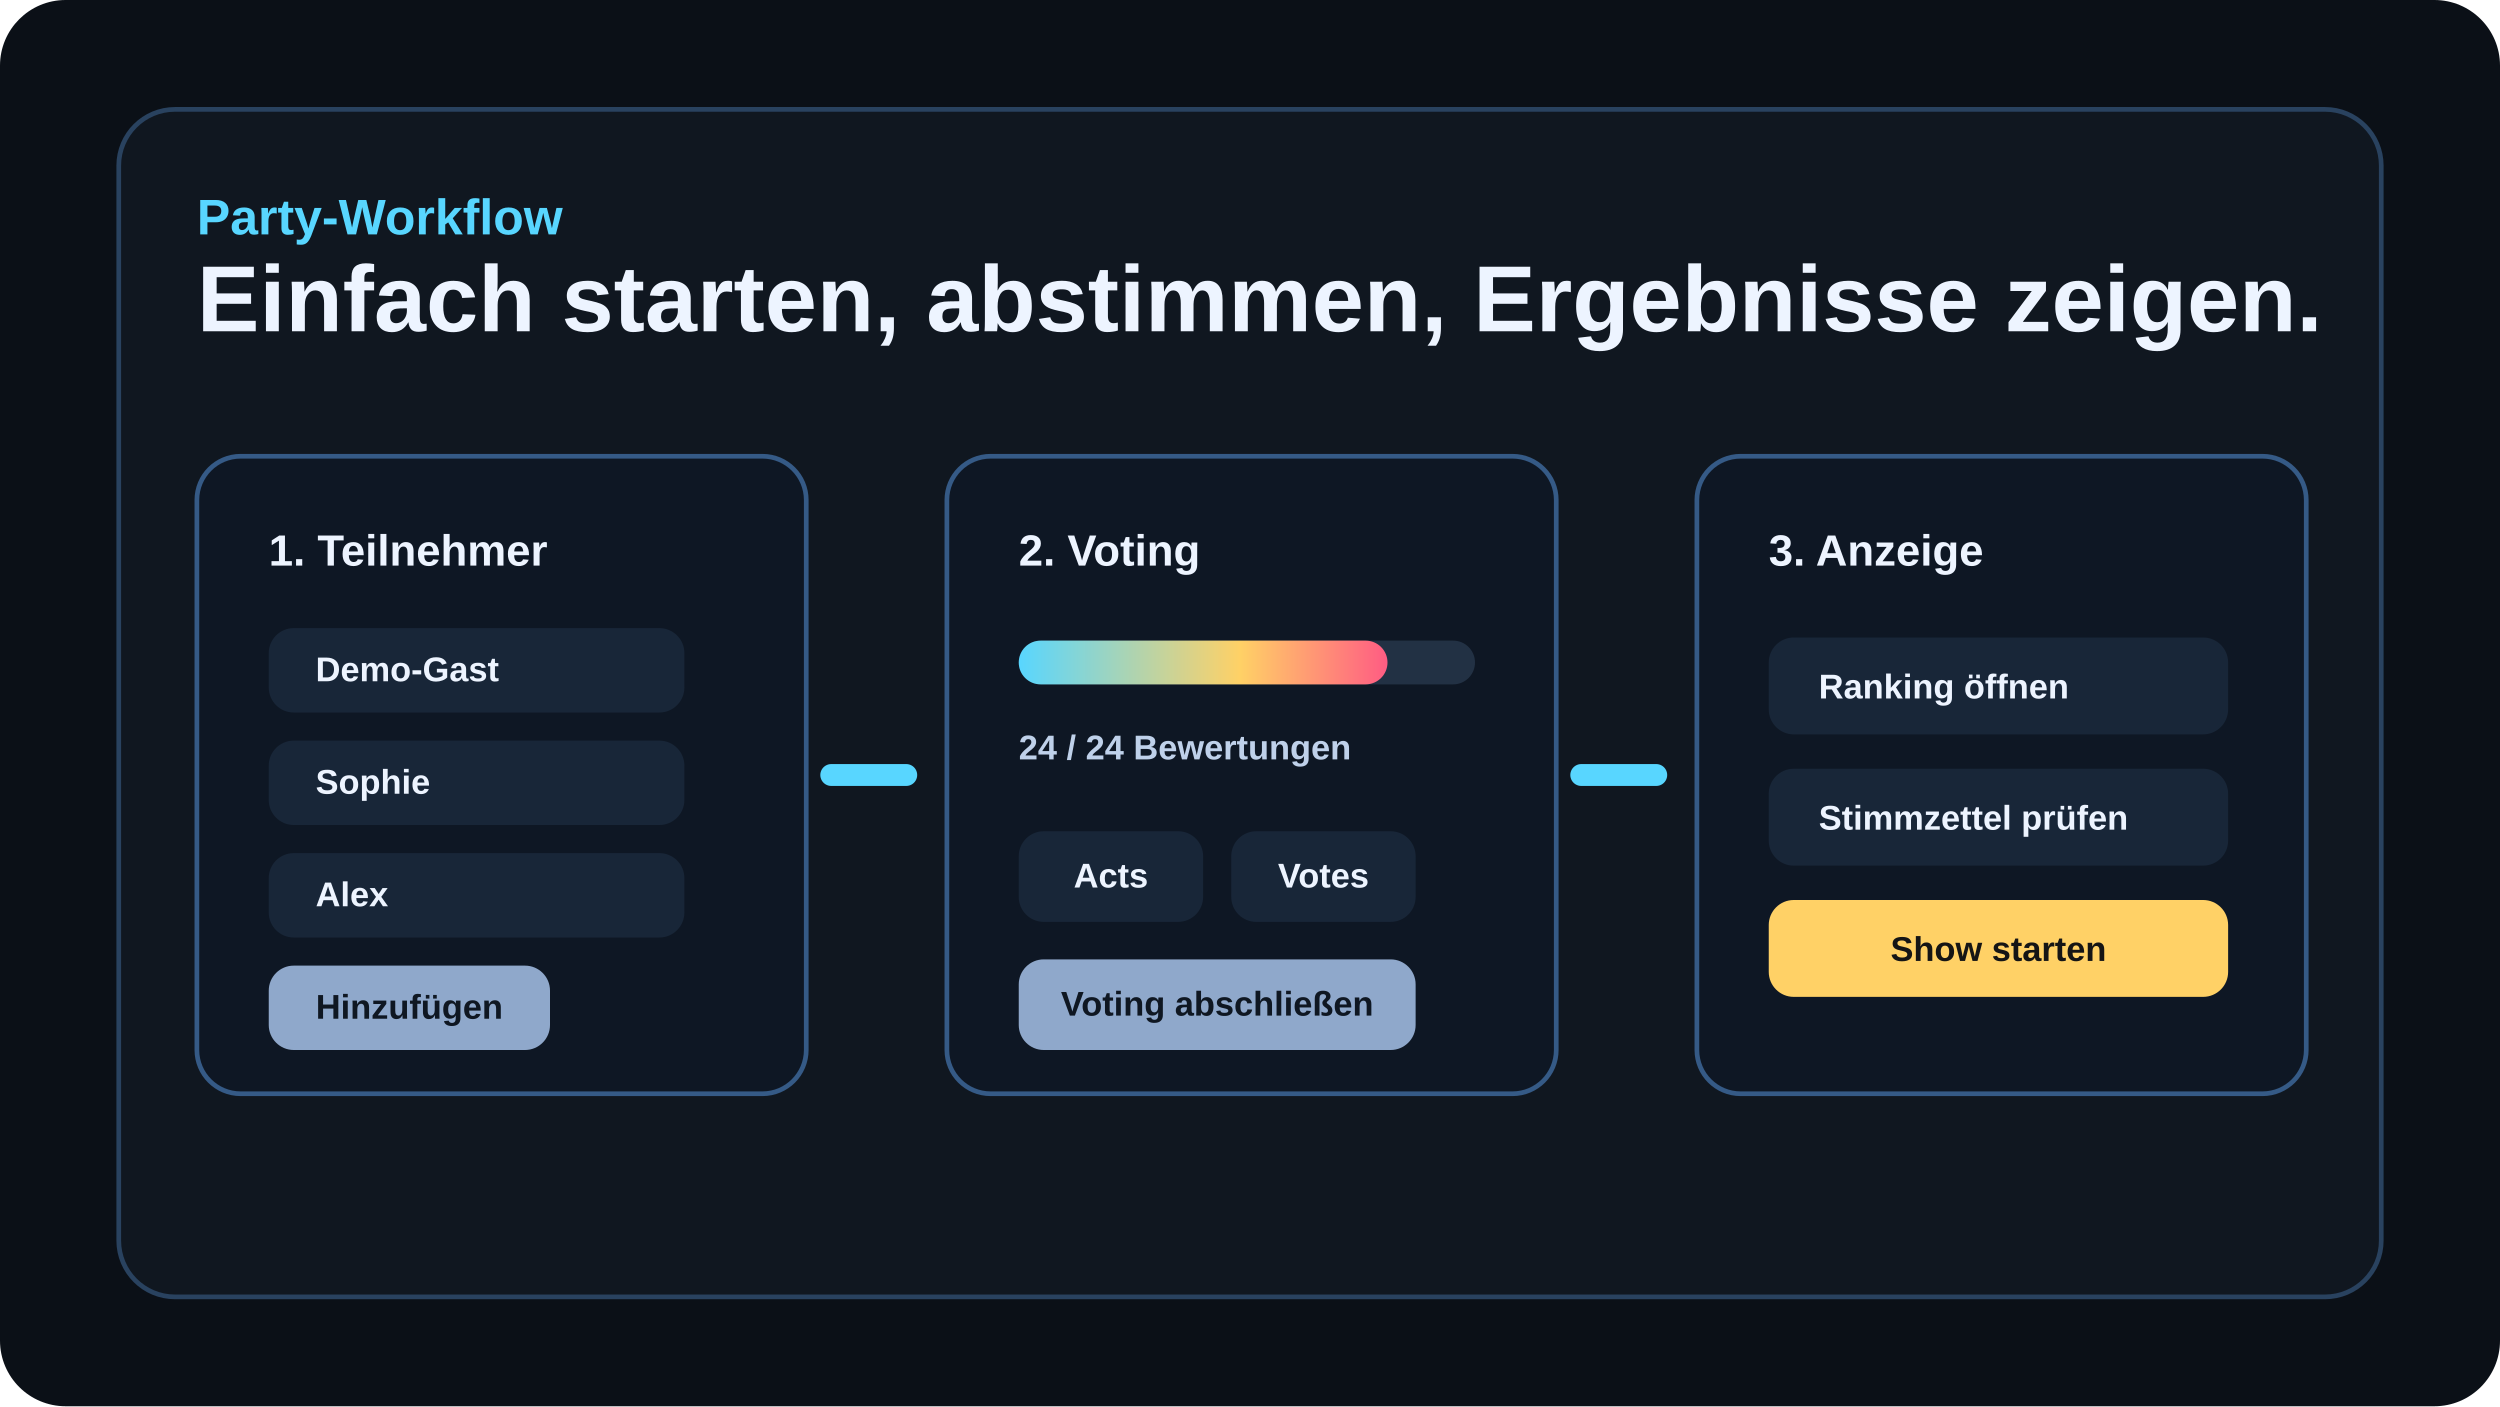
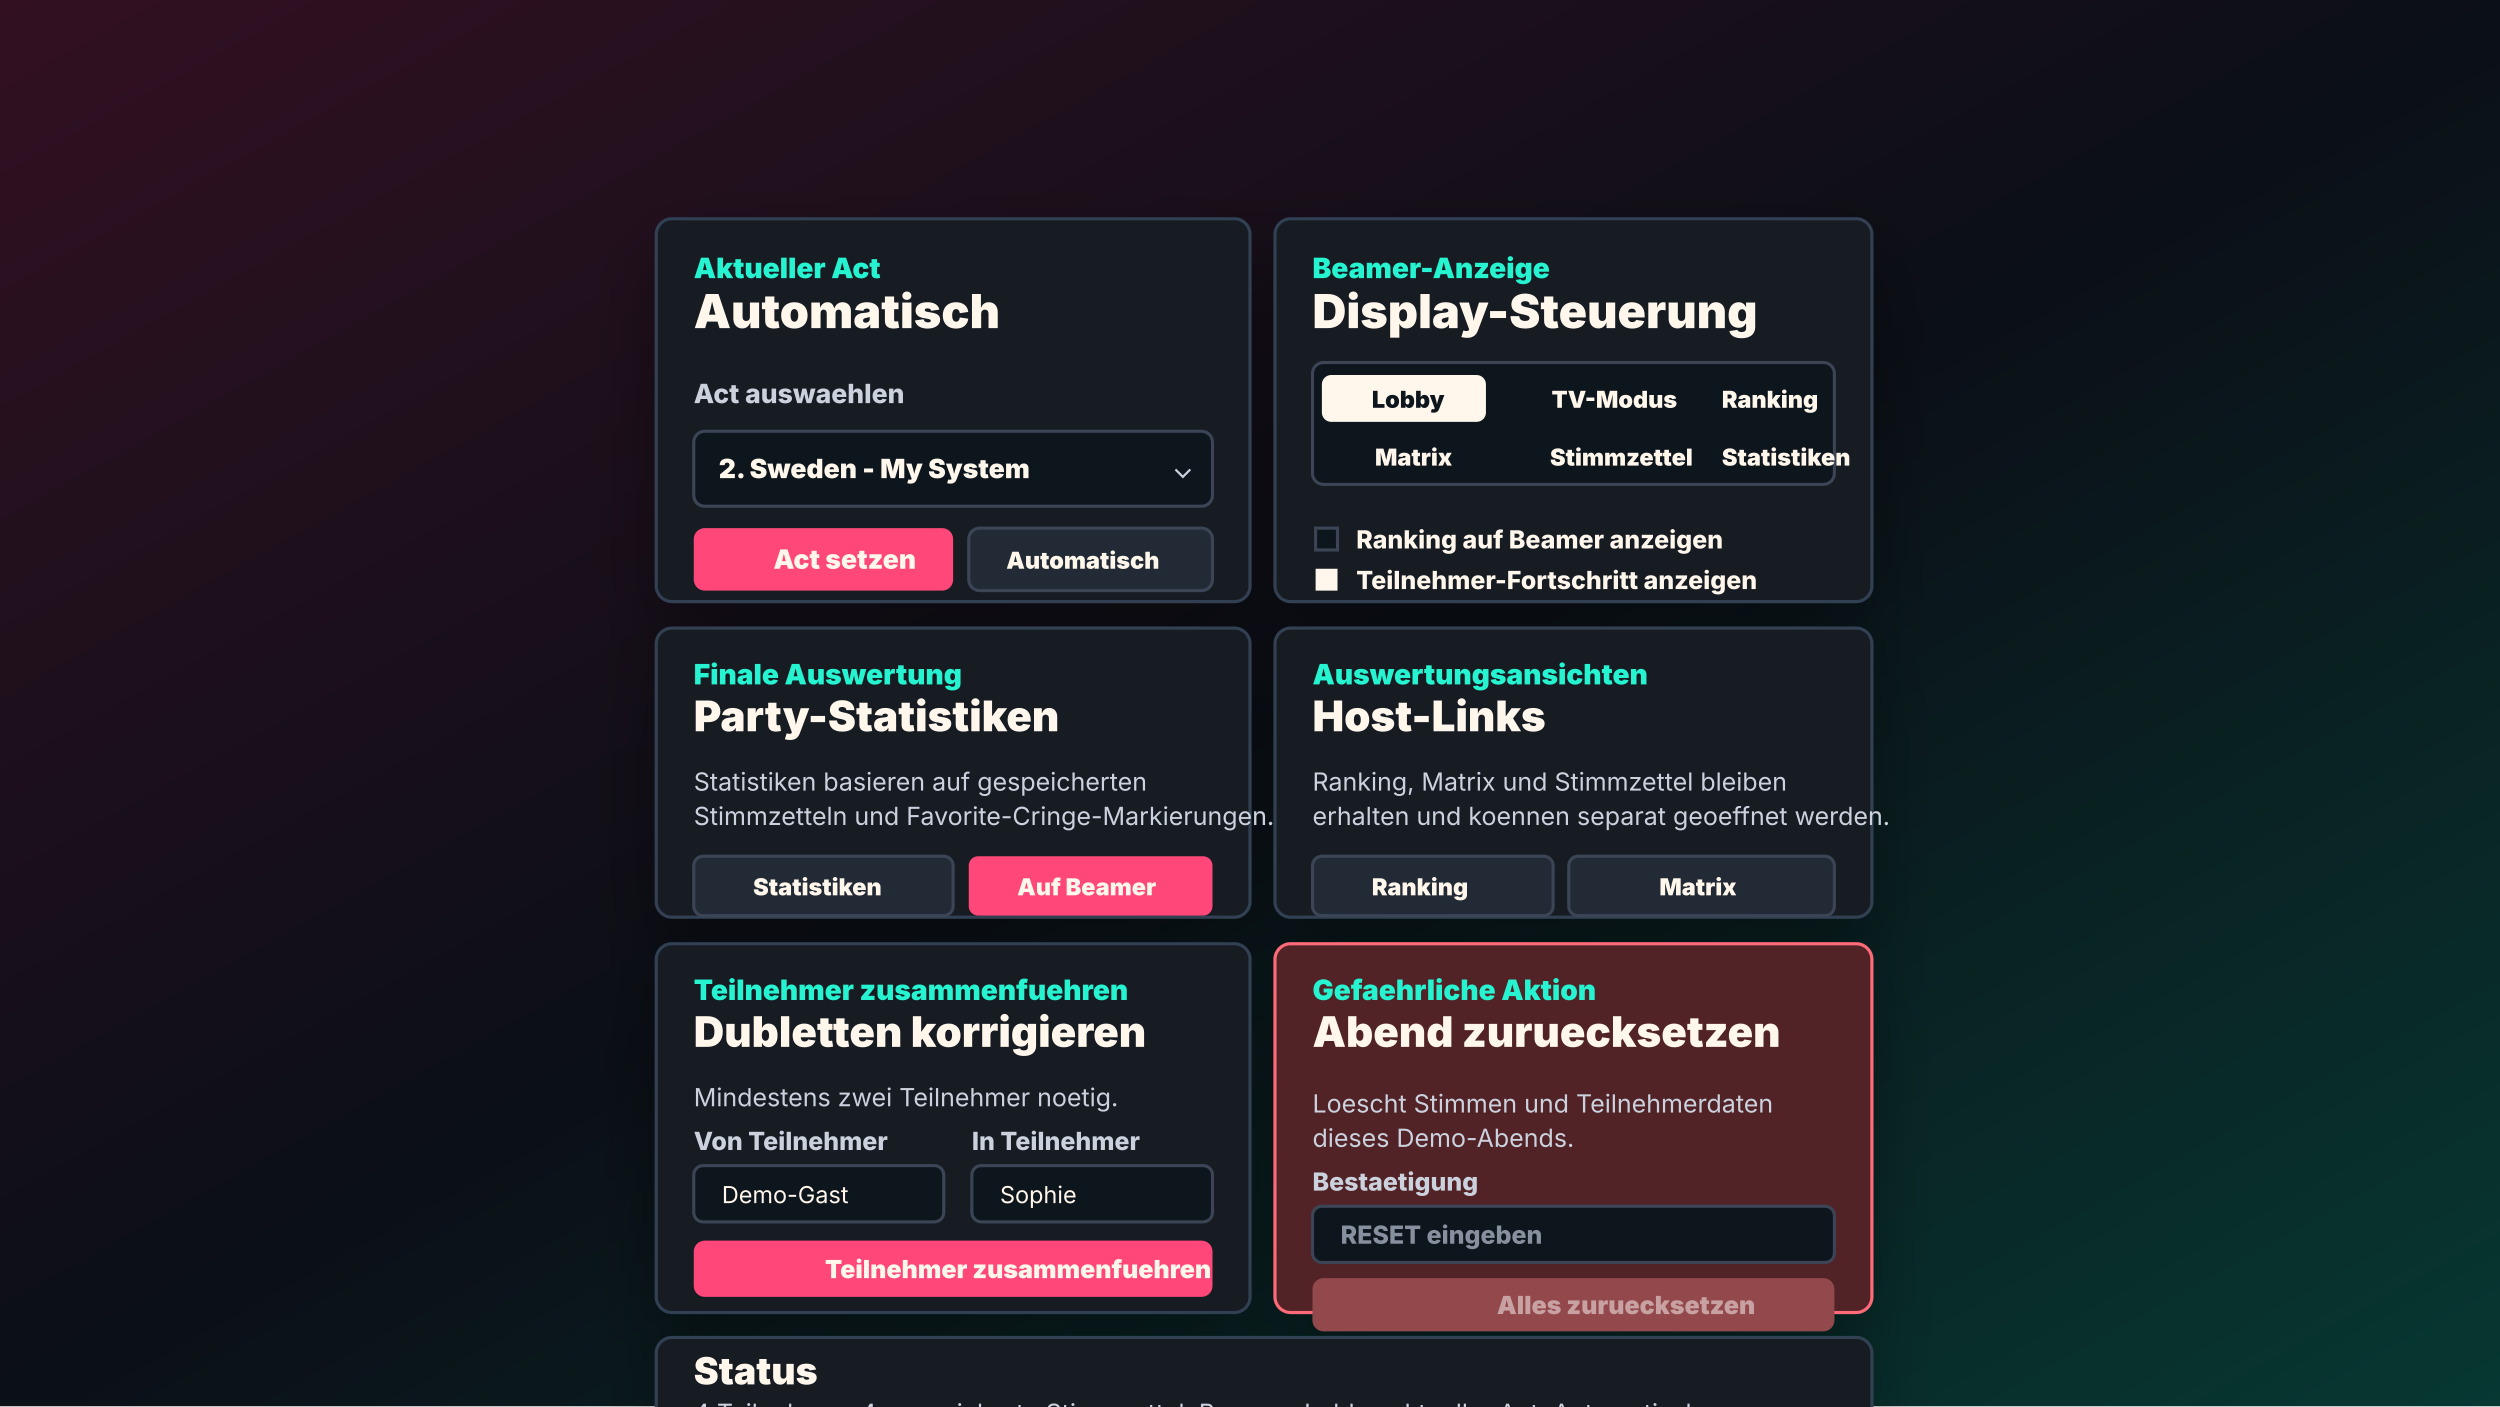
- <svg xmlns="http://www.w3.org/2000/svg" width="1600" height="900" viewBox="0 0 1600 900" fill="none">
-   <rect width="1600" height="900" rx="42" fill="#0B1017" />
-   <rect x="76" y="70" width="1448" height="760" rx="36" fill="#101720" stroke="#29425F" stroke-width="3" />
-   <text x="126" y="150" font-family="Arial, Helvetica, sans-serif" font-size="32" font-weight="900" fill="#58D6FF">Party-Workflow</text>
-   <text x="126" y="212" font-family="Arial, Helvetica, sans-serif" font-size="60" font-weight="900" fill="#EDF4FF">Einfach starten, abstimmen, Ergebnisse zeigen.</text>
-   <rect x="126" y="292" width="390" height="408" rx="28" fill="#0E1724" stroke="#355A86" stroke-width="3" />
-   <text x="172" y="362" font-family="Arial, Helvetica, sans-serif" font-size="28" font-weight="900" fill="#EDF4FF">1. Teilnehmer</text>
-   <g font-family="Arial, Helvetica, sans-serif" font-size="22" font-weight="900">
-     <rect x="172" y="402" width="266" height="54" rx="16" fill="#182638" />
-     <text x="202" y="436" fill="#EDF4FF">Demo-Gast</text>
-     <rect x="172" y="474" width="266" height="54" rx="16" fill="#182638" />
-     <text x="202" y="508" fill="#EDF4FF">Sophie</text>
-     <rect x="172" y="546" width="266" height="54" rx="16" fill="#182638" />
-     <text x="202" y="580" fill="#EDF4FF">Alex</text>
-     <rect x="172" y="618" width="180" height="54" rx="16" fill="#8FA8CB" />
-     <text x="262" y="652" text-anchor="middle" fill="#0F1722">Hinzufügen</text>
+ <svg xmlns="http://www.w3.org/2000/svg" width="1600" height="900" viewBox="0 0 1600 900" role="img" aria-labelledby="title desc">
+   <defs>
+     <linearGradient id="bg" x1="0" x2="1" y1="0" y2="1">
+       <stop offset="0" stop-color="#321022" />
+       <stop offset="0.5" stop-color="#0b0f16" />
+       <stop offset="1" stop-color="#073832" />
+     </linearGradient>
+     <linearGradient id="bar" x1="0" x2="1">
+       <stop offset="0" stop-color="#ff477a" />
+       <stop offset="0.55" stop-color="#ffd766" />
+       <stop offset="1" stop-color="#25f4d0" />
+     </linearGradient>
+     <filter id="shadow" x="-10%" y="-12%" width="120%" height="130%">
+       <feDropShadow dx="0" dy="20" stdDeviation="22" flood-color="#000000" flood-opacity=".34" />
+     </filter>
+     <style>
+       .ui{font-family:Inter,Segoe UI,Arial,sans-serif}
+       .card{fill:#171b24;stroke:#334052;stroke-width:2}
+       .input{fill:#10151d;stroke:#3a4556;stroke-width:2}
+       .button{fill:#232a36;stroke:#3a4556;stroke-width:2}
+       .primary{fill:#ff477a}
+       .danger{fill:#512327;stroke:#ff6a78;stroke-width:2}
+       .label{fill:#25f4d0;font-size:18px;font-weight:900;text-transform:uppercase}
+       .white{fill:#fff7eb}
+       .muted{fill:#cbd2dd}
+     </style>
+   </defs>
+   <rect width="1600" height="900" fill="url(#bg)" />
+   <g class="ui" transform="translate(420 28)" filter="url(#shadow)">
+     <header>
+       <text x="0" y="28" class="label">PORTFOLIO ESC</text>
+       <text x="0" y="78" class="white" font-size="58" font-weight="900">Admin</text>
+       <text x="642" y="82" fill="#25f4d0" font-size="19" font-weight="900" text-decoration="underline">Voting</text>
+       <text x="708" y="82" fill="#25f4d0" font-size="19" font-weight="900" text-decoration="underline">Beamer</text>
+     </header>
+     <g transform="translate(0 112)">
+       <rect class="card" width="380" height="245" rx="10" />
+       <text x="24" y="38" class="label">Aktueller Act</text>
+       <text x="24" y="70" class="white" font-size="30" font-weight="900">Automatisch</text>
+       <text x="24" y="118" class="muted" font-size="17" font-weight="800">Act auswaehlen</text>
+       <rect class="input" x="24" y="136" width="332" height="48" rx="7" />
+       <text x="40" y="166" class="white" font-size="17" font-weight="900">2. Sweden - My System</text>
+       <text x="330" y="166" class="muted" font-size="18">⌄</text>
+       <rect class="primary" x="24" y="198" width="166" height="40" rx="7" />
+       <text x="75" y="224" class="white" font-size="17" font-weight="900">Act setzen</text>
+       <rect class="button" x="200" y="198" width="156" height="40" rx="7" />
+       <text x="224" y="224" class="white" font-size="15" font-weight="900">Automatisch</text>
+     </g>
+     <g transform="translate(396 112)">
+       <rect class="card" width="382" height="245" rx="10" />
+       <text x="24" y="38" class="label">Beamer-Anzeige</text>
+       <text x="24" y="70" class="white" font-size="30" font-weight="900">Display-Steuerung</text>
+       <rect class="input" x="24" y="92" width="334" height="78" rx="7" />
+       <rect x="30" y="100" width="105" height="30" rx="6" fill="#fff7eb" />
+       <text x="62" y="121" fill="#11151d" font-size="15" font-weight="900">Lobby</text>
+       <text x="177" y="121" class="white" font-size="15" font-weight="900">TV-Modus</text>
+       <text x="286" y="121" class="white" font-size="15" font-weight="900">Ranking</text>
+       <text x="64" y="158" class="white" font-size="15" font-weight="900">Matrix</text>
+       <text x="176" y="158" class="white" font-size="15" font-weight="900">Stimmzettel</text>
+       <text x="286" y="158" class="white" font-size="15" font-weight="900">Statistiken</text>
+       <rect class="input" x="26" y="198" width="14" height="14" />
+       <text x="52" y="211" class="white" font-size="16" font-weight="800">Ranking auf Beamer anzeigen</text>
+       <rect x="26" y="224" width="14" height="14" fill="#fff7eb" />
+       <text x="52" y="237" class="white" font-size="16" font-weight="800">Teilnehmer-Fortschritt anzeigen</text>
+     </g>
+     <g transform="translate(0 374)">
+       <rect class="card" width="380" height="185" rx="10" />
+       <text x="24" y="36" class="label">Finale Auswertung</text>
+       <text x="24" y="66" class="white" font-size="27" font-weight="900">Party-Statistiken</text>
+       <text x="24" y="104" class="muted" font-size="16">Statistiken basieren auf gespeicherten</text>
+       <text x="24" y="126" class="muted" font-size="16">Stimmzetteln und Favorite-Cringe-Markierungen.</text>
+       <rect class="button" x="24" y="146" width="166" height="38" rx="6" />
+       <text x="62" y="171" class="white" font-size="15" font-weight="900">Statistiken</text>
+       <rect class="primary" x="200" y="146" width="156" height="38" rx="6" />
+       <text x="231" y="171" class="white" font-size="15" font-weight="900">Auf Beamer</text>
+     </g>
+     <g transform="translate(396 374)">
+       <rect class="card" width="382" height="185" rx="10" />
+       <text x="24" y="36" class="label">Auswertungsansichten</text>
+       <text x="24" y="66" class="white" font-size="27" font-weight="900">Host-Links</text>
+       <text x="24" y="104" class="muted" font-size="16">Ranking, Matrix und Stimmzettel bleiben</text>
+       <text x="24" y="126" class="muted" font-size="16">erhalten und koennen separat geoeffnet werden.</text>
+       <rect class="button" x="24" y="146" width="154" height="38" rx="6" />
+       <text x="62" y="171" class="white" font-size="15" font-weight="900">Ranking</text>
+       <rect class="button" x="188" y="146" width="170" height="38" rx="6" />
+       <text x="246" y="171" class="white" font-size="15" font-weight="900">Matrix</text>
+     </g>
+     <g transform="translate(0 576)">
+       <rect class="card" width="380" height="236" rx="10" />
+       <text x="24" y="36" class="label">Teilnehmer zusammenfuehren</text>
+       <text x="24" y="66" class="white" font-size="27" font-weight="900">Dubletten korrigieren</text>
+       <text x="24" y="104" class="muted" font-size="16">Mindestens zwei Teilnehmer noetig.</text>
+       <text x="24" y="132" class="muted" font-size="16" font-weight="800">Von Teilnehmer</text>
+       <text x="202" y="132" class="muted" font-size="16" font-weight="800">In Teilnehmer</text>
+       <rect class="input" x="24" y="142" width="160" height="36" rx="6" />
+       <text x="42" y="166" class="white" font-size="15">Demo-Gast</text>
+       <rect class="input" x="202" y="142" width="154" height="36" rx="6" />
+       <text x="220" y="166" class="white" font-size="15">Sophie</text>
+       <rect class="primary" x="24" y="190" width="332" height="36" rx="7" />
+       <text x="108" y="214" class="white" font-size="16" font-weight="900">Teilnehmer zusammenfuehren</text>
+     </g>
+     <g transform="translate(396 576)">
+       <rect class="danger" width="382" height="236" rx="10" />
+       <text x="24" y="36" class="label">Gefaehrliche Aktion</text>
+       <text x="24" y="66" class="white" font-size="27" font-weight="900">Abend zuruecksetzen</text>
+       <text x="24" y="108" class="muted" font-size="16">Loescht Stimmen und Teilnehmerdaten</text>
+       <text x="24" y="130" class="muted" font-size="16">dieses Demo-Abends.</text>
+       <text x="24" y="158" class="muted" font-size="16" font-weight="800">Bestaetigung</text>
+       <rect class="input" x="24" y="168" width="334" height="36" rx="6" />
+       <text x="42" y="192" fill="#87909e" font-size="16" font-weight="800">RESET eingeben</text>
+       <rect x="24" y="214" width="334" height="34" rx="7" fill="#93484b" />
+       <text x="142" y="237" fill="#c8a1a2" font-size="16" font-weight="900">Alles zuruecksetzen</text>
+     </g>
+     <g transform="translate(0 828)">
+       <rect class="card" width="778" height="68" rx="10" />
+       <text x="24" y="30" class="white" font-size="24" font-weight="900">Status</text>
+       <text x="24" y="54" class="muted" font-size="16">4 Teilnehmer, 4 gespeicherte Stimmzettel, Beamer: Lobby, aktueller Act: Automatisch</text>
+     </g>
  </g>
-   <rect x="606" y="292" width="390" height="408" rx="28" fill="#0E1724" stroke="#355A86" stroke-width="3" />
-   <text x="652" y="362" font-family="Arial, Helvetica, sans-serif" font-size="28" font-weight="900" fill="#EDF4FF">2. Voting</text>
-   <rect x="652" y="410" width="292" height="28" rx="14" fill="#223144" />
-   <rect x="652" y="410" width="236" height="28" rx="14" fill="url(#workflow)" />
-   <text x="652" y="486" font-family="Arial, Helvetica, sans-serif" font-size="22" font-weight="900" fill="#BFD1EA">24 / 24 Bewertungen</text>
-   <g font-family="Arial, Helvetica, sans-serif" font-size="22" font-weight="900">
-     <rect x="652" y="532" width="118" height="58" rx="16" fill="#182638" />
-     <text x="711" y="568" text-anchor="middle" fill="#EDF4FF">Acts</text>
-     <rect x="788" y="532" width="118" height="58" rx="16" fill="#182638" />
-     <text x="847" y="568" text-anchor="middle" fill="#EDF4FF">Votes</text>
-     <rect x="652" y="614" width="254" height="58" rx="16" fill="#8FA8CB" />
-     <text x="779" y="650" text-anchor="middle" fill="#0F1722">Voting abschließen</text>
-   </g>
-   <rect x="1086" y="292" width="390" height="408" rx="28" fill="#0E1724" stroke="#355A86" stroke-width="3" />
-   <text x="1132" y="362" font-family="Arial, Helvetica, sans-serif" font-size="28" font-weight="900" fill="#EDF4FF">3. Anzeige</text>
-   <g font-family="Arial, Helvetica, sans-serif" font-size="22" font-weight="900">
-     <rect x="1132" y="408" width="294" height="62" rx="16" fill="#182638" />
-     <text x="1164" y="447" fill="#EDF4FF">Ranking öffnen</text>
-     <rect x="1132" y="492" width="294" height="62" rx="16" fill="#182638" />
-     <text x="1164" y="531" fill="#EDF4FF">Stimmzettel prüfen</text>
-     <rect x="1132" y="576" width="294" height="62" rx="16" fill="#FFD166" />
-     <text x="1279" y="615" text-anchor="middle" fill="#151515">Show starten</text>
-   </g>
-   <path d="M532 496H580" stroke="#58D6FF" stroke-width="14" stroke-linecap="round" />
-   <path d="M1012 496H1060" stroke="#58D6FF" stroke-width="14" stroke-linecap="round" />
-   <defs>
-     <linearGradient id="workflow" x1="652" y1="424" x2="888" y2="424" gradientUnits="userSpaceOnUse">
-       <stop stop-color="#58D6FF" />
-       <stop offset="0.6" stop-color="#FFD166" />
-       <stop offset="1" stop-color="#FF5C83" />
-     </linearGradient>
-   </defs>
</svg>
